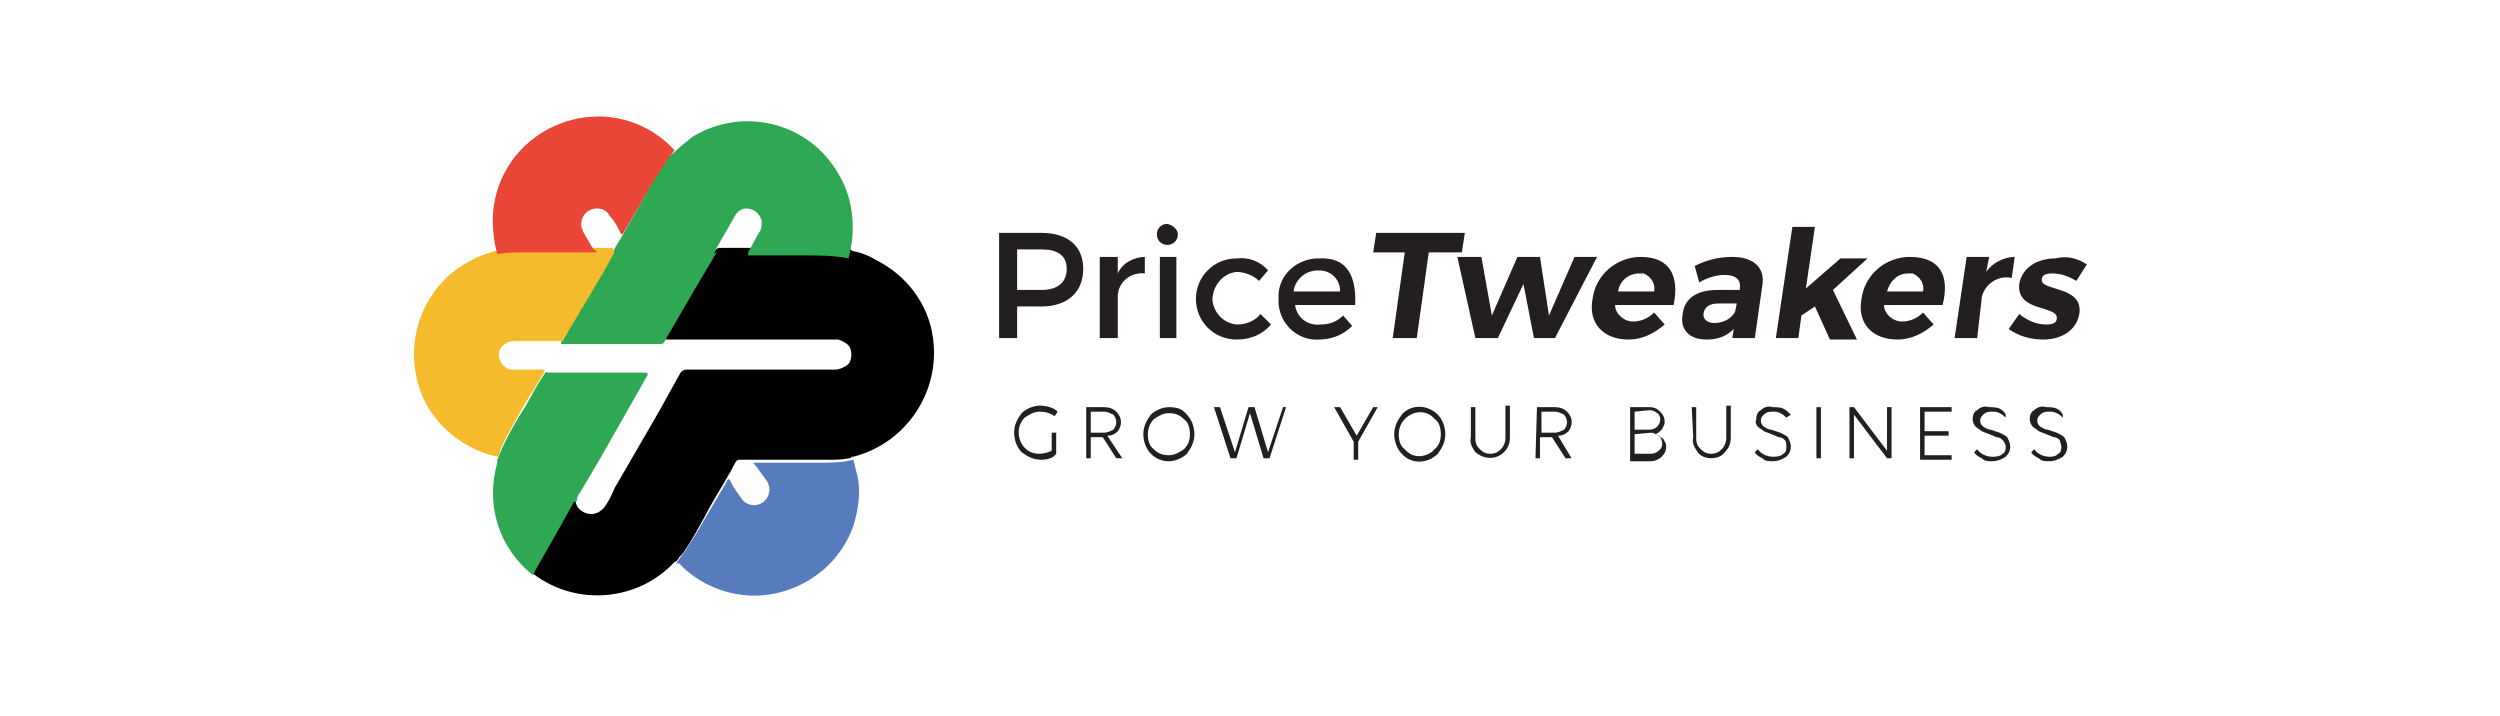
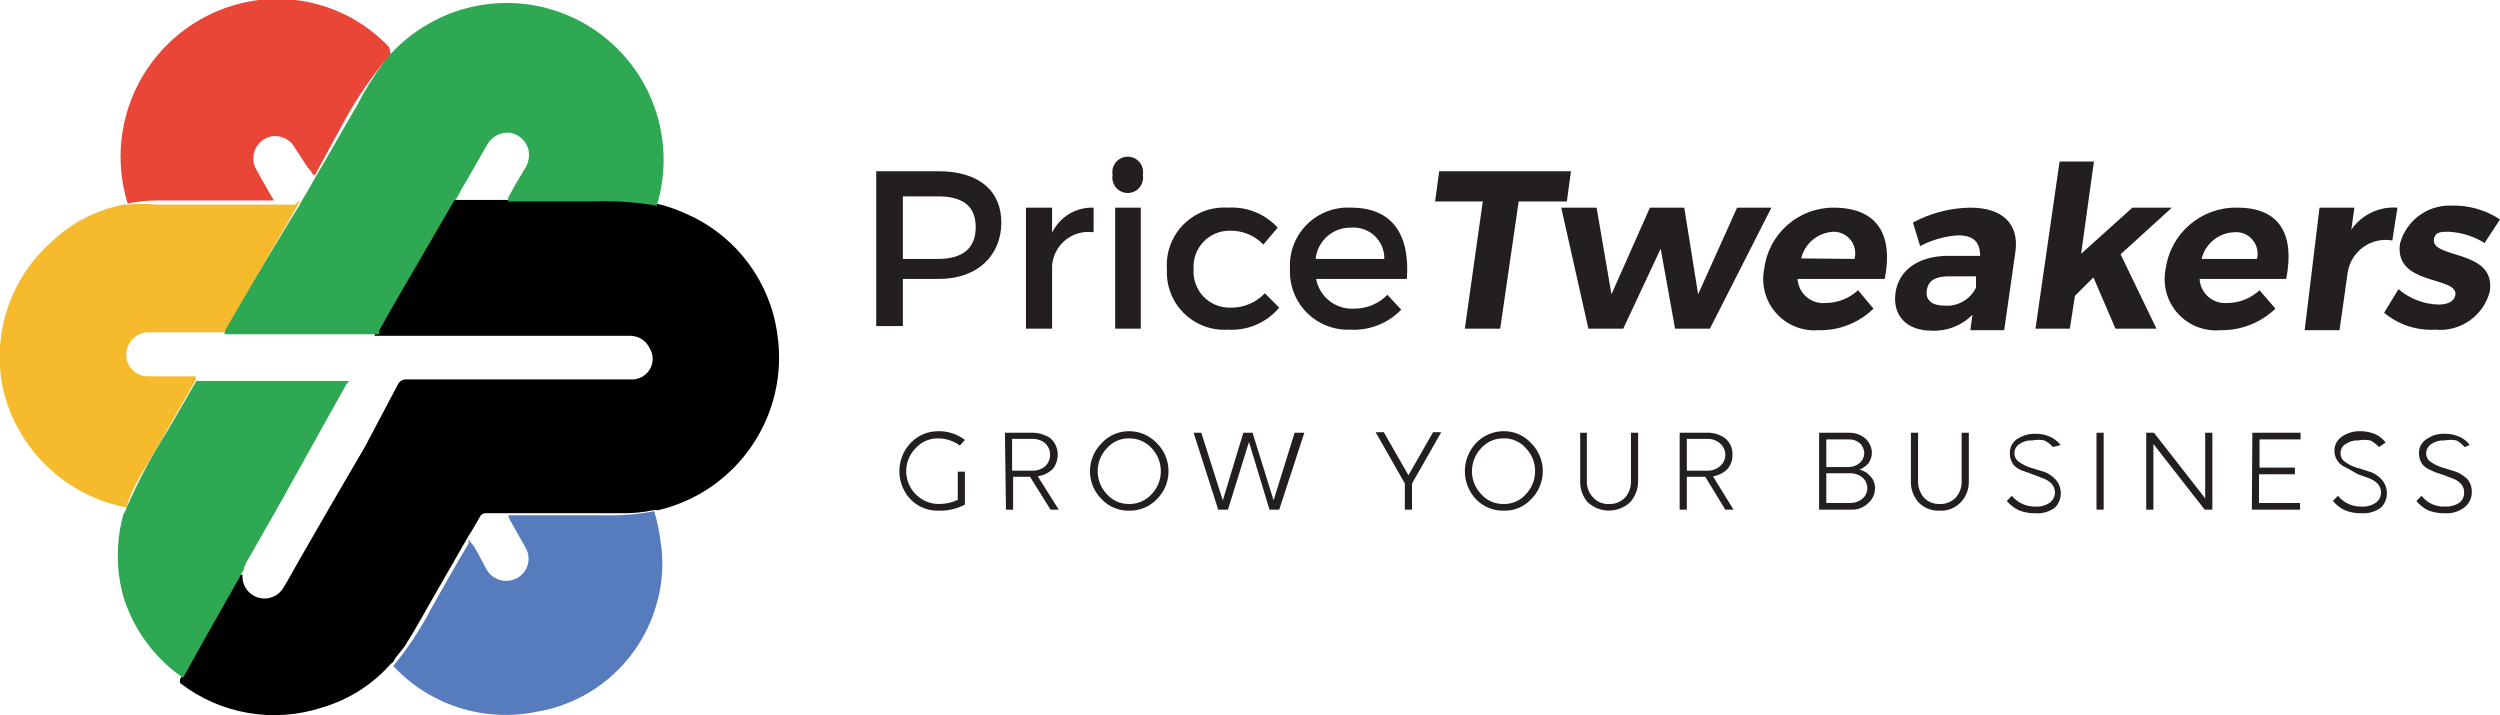
- <svg xmlns="http://www.w3.org/2000/svg" version="1.1" id="Layer_1" x="0px" y="0px" viewBox="0 0 166.4 47.6" style="enable-background:new 0 0 166.4 47.6;" xml:space="preserve">
-   <style type="text/css">
- 	.st0{fill:#010101;}
- 	.st1{fill:#2EA853;}
- 	.st2{fill:#F5BB2D;}
- 	.st3{fill:#567CBE;}
- 	.st4{fill:#E94637;}
- 	.st5{fill:#231F20;}
- </style>
-   <g>
-     <path class="st0" d="M44.9,37.4c-2.4,2.6-6.5,3-9.4,0.8l-0.1,0c0-0.1,0-0.1,0-0.2l1.1-1.9l1.6-2.8c0,0,0-0.1,0.1-0.1   c0.1-0.1,0.1-0.1,0.1,0c0,0.3,0.1,0.6,0.4,0.8c0.4,0.3,1,0.3,1.4-0.1c0,0,0.1-0.1,0.1-0.1c0.3-0.4,0.5-0.8,0.7-1.3   c1-1.7,1.9-3.3,2.9-5l1.5-2.7c0.1-0.1,0.2-0.2,0.4-0.2h9.9c0.3,0,0.7-0.2,0.9-0.4c0.2-0.3,0.2-0.7,0.1-1c-0.1-0.3-0.5-0.5-0.8-0.6   H44.6c-0.1,0-0.2,0-0.3,0c-0.1-0.1,0-0.1,0-0.2c0.1-0.3,0.3-0.5,0.5-0.8c0.9-1.6,1.9-3.2,2.8-4.9c0-0.1,0.1-0.1,0.2-0.2   c0.2,0,0.4,0,0.6,0c0.6,0,1.2,0,1.7,0c0.8,0,1.7,0,2.5,0s1.7,0,2.5,0c0.5,0,0.9,0,1.4,0.1c0.1,0,0.2,0,0.2,0.1   c0.6,0.1,1.1,0.3,1.6,0.6c2,1,3.5,2.9,3.8,5.2c0.5,3.6-1.8,7-5.3,7.9h-0.1c-0.1,0.1-0.1,0.1-0.2,0.1c-0.4,0.1-0.9,0.1-1.3,0.1   c-1.6,0-3.3,0-4.9,0h-1.1c-0.1,0-0.2,0.1-0.2,0.1c-0.2,0.3-0.3,0.6-0.5,0.9c-0.5,0.9-1.1,1.8-1.6,2.8c-0.4,0.7-0.8,1.5-1.3,2.2   c-0.1,0.2-0.3,0.4-0.4,0.5C45.1,37.3,45,37.4,44.9,37.4z" />
-     <path class="st1" d="M47.7,16.8l-1.6,2.7l-1.8,3.1l-0.1,0.2c-0.1,0.1-0.2,0.1-0.3,0.1h-6.3c-0.1,0-0.2,0-0.2,0   c-0.1,0-0.1-0.1,0-0.2c0.2-0.3,0.4-0.6,0.5-0.9l2.5-4.4c0.1-0.2,0.2-0.3,0.3-0.5c0.2-0.3,0.4-0.7,0.6-1c0.6-1.1,1.2-2.1,1.8-3.2   c0.4-0.7,0.8-1.4,1.3-2.1c0.1-0.1,0.2-0.3,0.3-0.3c0.4-0.4,0.9-0.8,1.4-1.2c3.3-2,7.6-1,9.6,2.3c1.1,1.7,1.3,3.8,0.8,5.7   c0,0,0,0,0,0.1c-1-0.2-2-0.2-3-0.2c-1.2,0-2.3,0-3.5,0h-0.2c0-0.1,0-0.1,0-0.2l0.7-1.3c0.2-0.2,0.2-0.5,0.2-0.8   c-0.1-0.4-0.4-0.7-0.8-0.8c-0.4-0.1-0.8,0.1-1,0.5c-0.4,0.7-0.8,1.4-1.2,2.1l-0.2,0.4C47.8,16.7,47.8,16.8,47.7,16.8z" />
-     <path class="st2" d="M40.9,16.8c-0.3,0.5-0.6,1.1-0.9,1.6l-2.5,4.2c0,0,0,0.1,0,0.1s-0.2,0-0.2,0h-3.1c-0.5,0-1,0.4-1,0.9   c0,0.5,0.4,1,0.9,1H36c0.1,0,0.1,0,0.2,0c0.1,0.1,0,0.1,0,0.2l-0.6,1c-0.7,1.1-1.3,2.2-1.9,3.3c-0.2,0.4-0.4,0.8-0.5,1.2   c0,0.1,0,0.1-0.1,0.1c-2.7-0.6-4.9-2.7-5.4-5.4c-0.5-2.4,0.3-4.9,2.1-6.6c0.9-0.8,2-1.4,3.2-1.7h0.1c0.1,0,0.1-0.1,0.2-0.1   c0.4-0.1,0.9-0.1,1.3-0.1c1.7,0,3.3,0,5,0h0.2c0.3,0,0.7,0,1,0C40.8,16.7,40.8,16.7,40.9,16.8z" />
-     <path class="st3" d="M50.2,30.8h0.2h4c0.8,0,1.6,0,2.4-0.2c0.1,0.4,0.2,0.8,0.3,1.2c0.2,1.1,0,2.2-0.3,3.2c-0.8,2.3-2.8,4-5.2,4.5   c-2.3,0.5-4.8-0.3-6.4-2L45,37.5c0.6-0.8,1.2-1.7,1.7-2.6c0.6-1,1.1-1.9,1.7-2.9c0,0,0-0.1,0.1-0.1s0.1,0.1,0.1,0.1   c0.2,0.4,0.4,0.7,0.7,1.1c0.2,0.4,0.7,0.6,1.1,0.5c0.5-0.1,0.9-0.6,0.8-1.2c0-0.1-0.1-0.2-0.1-0.3L50.3,31   C50.2,30.9,50.1,30.8,50.2,30.8z" />
-     <path class="st4" d="M39.7,16.8h-5c-0.5,0-1,0-1.5,0.1h-0.1c-0.2-0.7-0.3-1.4-0.3-2.2c0-3.3,2.3-6.1,5.6-6.8c2.4-0.5,4.8,0.3,6.4,2   l0.1,0.1c-0.7,0.9-1.3,1.9-1.9,2.9c-0.5,0.9-1,1.7-1.5,2.6l-0.1,0.1c-0.1,0-0.1-0.1-0.1-0.1c-0.2-0.4-0.4-0.8-0.7-1.1   c-0.2-0.4-0.6-0.6-1.1-0.5c-0.5,0.1-0.9,0.6-0.8,1.2c0,0.1,0.1,0.2,0.1,0.3l0.7,1.2C39.7,16.7,39.7,16.7,39.7,16.8z" />
-     <path class="st1" d="M33.1,30.6c0.5-1.3,1.2-2.5,1.9-3.6c0.4-0.7,0.8-1.5,1.3-2.2c0-0.1,0.1,0,0.2,0H43c0.1,0,0.1,0,0.1,0.2   c-0.1,0.1-0.2,0.3-0.3,0.5l-2.9,5.1c-0.4,0.7-0.9,1.5-1.3,2.2c-0.1,0.1-0.2,0.3-0.2,0.5c0,0,0,0.1-0.1,0.1s-0.1,0-0.1,0   c-0.2,0.4-0.4,0.7-0.6,1.1l-2.1,3.7c0,0,0,0.1,0,0.1c-2.3-1.8-3.2-4.7-2.4-7.5C33.1,30.7,33.1,30.7,33.1,30.6z" />
-   </g>
-   <g>
-     <g>
-       <path class="st5" d="M69.3,15.5c1.8,0,2.8,0.9,2.8,2.4c0,1.5-1,2.5-2.8,2.5h-1.6v2.1h-1.2v-7H69.3z M67.7,19.3h1.6    c1.1,0,1.7-0.5,1.7-1.4s-0.6-1.3-1.7-1.3h-1.6V19.3z" />
-       <path class="st5" d="M74.4,18.2c0.3-0.7,1.1-1.1,1.8-1.1v1.1c-0.9-0.1-1.7,0.5-1.8,1.4c0,0,0,0.1,0,0.1v2.8h-1.2v-5.4h1.2V18.2z" />
-       <path class="st5" d="M78.4,15.6c0,0.4-0.3,0.7-0.7,0.7c-0.4,0-0.7-0.3-0.7-0.7c0-0.4,0.3-0.7,0.7-0.7C78.1,15,78.4,15.3,78.4,15.6    z M77.2,22.5v-5.4h1.1v5.4H77.2z" />
-       <path class="st5" d="M84.4,18l-0.6,0.7c-0.4-0.4-1-0.6-1.5-0.6c-0.9,0.1-1.6,0.9-1.6,1.9c0.1,0.8,0.7,1.5,1.6,1.6    c0.6,0,1.2-0.2,1.6-0.7l0.7,0.7c-0.6,0.7-1.4,1-2.3,1c-1.5,0-2.7-1.2-2.7-2.7c0-1.5,1.2-2.7,2.7-2.7C83.1,17.1,83.9,17.4,84.4,18z    " />
-       <path class="st5" d="M90.2,20.3h-4c0.1,0.8,0.8,1.4,1.7,1.3c0.6,0,1.1-0.2,1.5-0.6l0.6,0.7c-0.6,0.6-1.4,0.9-2.2,0.9    c-1.4,0.1-2.6-1-2.7-2.4c0-0.1,0-0.2,0-0.3c-0.1-1.4,1-2.6,2.5-2.7c0.1,0,0.2,0,0.2,0C89.6,17.1,90.3,18.3,90.2,20.3z M89.2,19.4    c0-0.8-0.6-1.4-1.4-1.4c0,0-0.1,0-0.1,0c-0.8,0-1.5,0.6-1.6,1.4H89.2z" />
-       <path class="st5" d="M95.1,16.8l-0.8,5.7h-1.6l0.8-5.7h-2.1l0.2-1.3h5.9l-0.2,1.3L95.1,16.8z" />
-       <path class="st5" d="M102.1,22.5l-0.7-3.6l-1.7,3.6h-1.5l-1.2-5.4h1.6l0.7,3.9l1.7-3.9h1.5l0.6,3.9l1.7-3.9h1.5l-2.8,5.4H102.1z" />
-       <path class="st5" d="M111.4,20.3h-3.9c0,0.6,0.6,1.1,1.2,1.1c0,0,0,0,0,0c0.5,0,1-0.2,1.4-0.6l0.7,0.8c-0.7,0.6-1.5,1-2.4,1    c-1.7,0-2.7-1.1-2.4-2.7c0.2-1.6,1.6-2.8,3.2-2.8C111.1,17.1,111.8,18.3,111.4,20.3z M110.1,19.4c0.1-0.5-0.2-1-0.7-1.2    c-0.1,0-0.2,0-0.3,0c-0.7,0-1.3,0.5-1.4,1.2H110.1z" />
-       <path class="st5" d="M115.4,21.9c-0.5,0.5-1.1,0.7-1.8,0.7c-1.2,0-1.8-0.7-1.6-1.7c0.1-1,0.9-1.6,2.3-1.6h1.5v-0.1    c0.1-0.6-0.3-0.9-1-0.9c-0.6,0-1.2,0.2-1.7,0.5l-0.3-1.1c0.8-0.4,1.6-0.6,2.5-0.6c1.4,0,2.2,0.7,2,1.9l-0.5,3.5h-1.5L115.4,21.9z     M115.5,20.7l0.1-0.5h-1.2c-0.6,0-0.9,0.2-1,0.6c-0.1,0.4,0.2,0.7,0.7,0.7C114.7,21.5,115.3,21.2,115.5,20.7z" />
-       <path class="st5" d="M119.9,21l-0.2,1.5h-1.5l1.1-7.4h1.5l-0.6,4.1l2.3-2h1.8l-2.3,2.1l1.6,3.3h-1.8l-1-2.2L119.9,21z" />
-       <path class="st5" d="M129.3,20.3h-3.9c0,0.6,0.6,1.1,1.2,1.1c0,0,0,0,0,0c0.5,0,1-0.2,1.4-0.6l0.7,0.8c-0.7,0.6-1.5,1-2.4,1    c-1.7,0-2.7-1.1-2.4-2.7c0.2-1.6,1.6-2.8,3.2-2.8C129.1,17.1,129.8,18.3,129.3,20.3z M128,19.4c0.1-0.5-0.2-1-0.7-1.2    c-0.1,0-0.2,0-0.3,0c-0.7,0-1.2,0.5-1.4,1.2H128z" />
-       <path class="st5" d="M132.2,18.1c0.4-0.6,1.2-1,1.9-1l-0.2,1.4c-0.9-0.2-1.8,0.4-2,1.3c0,0,0,0.1,0,0.1l-0.3,2.6h-1.5l0.8-5.4h1.5    L132.2,18.1z" />
-       <path class="st5" d="M138.9,17.6l-0.7,1.1c-0.5-0.3-1-0.5-1.6-0.5c-0.4,0-0.7,0.1-0.7,0.4c-0.1,0.8,2.8,0.4,2.5,2.3    c-0.2,1.1-1.2,1.7-2.4,1.7c-0.8,0-1.6-0.2-2.3-0.7l0.7-1c0.5,0.4,1.1,0.7,1.8,0.7c0.4,0,0.7-0.1,0.7-0.4c0.1-0.9-2.7-0.4-2.5-2.3    c0.2-1.1,1.2-1.7,2.4-1.7C137.6,17,138.3,17.2,138.9,17.6z" />
-     </g>
-     <g>
-       <path class="st5" d="M69.3,30.6c-0.5,0-0.9-0.2-1.3-0.5c-0.3-0.3-0.5-0.8-0.5-1.3c0-0.5,0.2-0.9,0.5-1.3c0.3-0.3,0.8-0.5,1.2-0.5    c0.4,0,0.9,0.1,1.2,0.4l-0.2,0.3c-0.3-0.2-0.6-0.3-1-0.3c-0.4,0-0.7,0.2-1,0.4c-0.3,0.3-0.4,0.7-0.4,1c0,0.4,0.2,0.8,0.4,1    c0.3,0.3,0.6,0.4,1,0.4c0.3,0,0.6-0.1,0.8-0.2v-1.2h0.3v1.4C70.1,30.5,69.7,30.6,69.3,30.6z" />
-       <path class="st5" d="M72.3,27.1h1.2c0.3,0,0.6,0.1,0.8,0.3c0.4,0.4,0.4,0.9,0.1,1.3c-0.2,0.2-0.4,0.3-0.7,0.3l1,1.5h-0.4l-0.9-1.4    h-0.8v1.4h-0.3V27.1z M72.6,27.4v1.4h0.9c0.2,0,0.4-0.1,0.6-0.2c0.1-0.1,0.2-0.3,0.2-0.5c0-0.2-0.1-0.4-0.2-0.5    c-0.2-0.1-0.4-0.2-0.6-0.2L72.6,27.4z" />
-       <path class="st5" d="M79,27.6c0.3,0.3,0.5,0.8,0.5,1.3c0,0.5-0.2,0.9-0.5,1.3c-0.3,0.3-0.8,0.5-1.2,0.5c-0.5,0-0.9-0.2-1.2-0.5    c-0.3-0.3-0.5-0.8-0.5-1.3c0-0.5,0.2-0.9,0.5-1.3c0.3-0.3,0.8-0.5,1.2-0.5C78.3,27.1,78.7,27.2,79,27.6z M78.8,29.9    c0.3-0.3,0.4-0.6,0.4-1c0-0.4-0.1-0.8-0.4-1c-0.3-0.3-0.6-0.4-1-0.4c-0.4,0-0.7,0.2-1,0.4c-0.3,0.3-0.4,0.7-0.4,1    c0,0.4,0.1,0.8,0.4,1c0.3,0.3,0.6,0.4,1,0.4C78.2,30.3,78.5,30.1,78.8,29.9z" />
-       <path class="st5" d="M85.6,27.1l-1.1,3.4h-0.4l-0.9-3l-0.9,3h-0.4l-1.1-3.4h0.4l1,3l0.9-3h0.4l0.9,3l1-3H85.6z" />
-       <path class="st5" d="M90.1,29.4l-1.3-2.3h0.4l1.1,1.9l1.1-1.9h0.3l-1.3,2.3v1.2h-0.3L90.1,29.4z" />
-       <path class="st5" d="M95.7,27.6c0.3,0.3,0.5,0.8,0.5,1.3c0,0.5-0.2,0.9-0.5,1.3c-0.7,0.7-1.8,0.7-2.4,0c0,0,0,0,0,0    c-0.3-0.3-0.5-0.8-0.5-1.3c0-0.5,0.2-0.9,0.5-1.3C93.9,26.9,95,26.9,95.7,27.6C95.7,27.6,95.7,27.6,95.7,27.6z M95.5,29.9    c0.3-0.3,0.4-0.6,0.4-1c0-0.4-0.1-0.8-0.4-1c-0.5-0.6-1.3-0.6-1.9-0.1c0,0-0.1,0.1-0.1,0.1c-0.3,0.3-0.4,0.7-0.4,1    c0,0.4,0.1,0.8,0.4,1c0.5,0.6,1.3,0.6,1.9,0.1C95.4,29.9,95.5,29.9,95.5,29.9z" />
-       <path class="st5" d="M97.9,27.1h0.3v2.1c0,0.3,0.1,0.5,0.3,0.7c0.2,0.2,0.4,0.3,0.7,0.3c0.3,0,0.5-0.1,0.7-0.3    c0.2-0.2,0.3-0.5,0.3-0.7v-2.2h0.3v2.1c0,0.4-0.1,0.7-0.4,1c-0.5,0.5-1.3,0.5-1.9,0c-0.2-0.3-0.4-0.6-0.3-1L97.9,27.1z" />
-       <path class="st5" d="M102.3,27.1h1.2c0.3,0,0.6,0.1,0.8,0.3c0.4,0.4,0.4,0.9,0.1,1.3c-0.2,0.2-0.4,0.3-0.7,0.3l0.9,1.5h-0.4    l-0.9-1.4h-0.8v1.4h-0.3L102.3,27.1z M102.6,27.4v1.4h0.9c0.2,0,0.4-0.1,0.6-0.2c0.1-0.1,0.2-0.3,0.2-0.5c0-0.2-0.1-0.4-0.2-0.5    c-0.2-0.1-0.4-0.2-0.6-0.2L102.6,27.4z" />
-       <path class="st5" d="M108.5,27.1h1.3c0.3,0,0.5,0.1,0.7,0.3c0.2,0.2,0.3,0.4,0.3,0.7c0,0.2-0.1,0.3-0.2,0.5    c-0.1,0.1-0.2,0.2-0.4,0.3c0.2,0.1,0.3,0.2,0.5,0.3c0.1,0.2,0.2,0.3,0.2,0.5c0,0.3-0.1,0.5-0.3,0.7c-0.2,0.2-0.5,0.3-0.7,0.3h-1.4    L108.5,27.1z M108.8,27.4v1.2h1c0.2,0,0.4-0.1,0.5-0.2c0.2-0.2,0.3-0.6,0.1-0.8c0,0,0-0.1-0.1-0.1c-0.1-0.1-0.3-0.2-0.5-0.2    L108.8,27.4z M108.8,28.9v1.3h1.1c0.2,0,0.4-0.1,0.5-0.2c0.3-0.2,0.3-0.6,0.1-0.9c0,0,0-0.1-0.1-0.1c-0.2-0.1-0.3-0.2-0.5-0.2    L108.8,28.9z" />
-       <path class="st5" d="M112.6,27.1h0.3v2.1c0,0.3,0.1,0.5,0.3,0.7c0.2,0.2,0.4,0.3,0.7,0.3c0.3,0,0.5-0.1,0.7-0.3    c0.2-0.2,0.3-0.5,0.3-0.7v-2.2h0.3v2.1c0,0.4-0.1,0.7-0.4,1c-0.2,0.3-0.6,0.4-0.9,0.4c-0.3,0-0.7-0.1-0.9-0.4    c-0.2-0.3-0.4-0.6-0.3-1L112.6,27.1z" />
-       <path class="st5" d="M118.9,27.8c-0.1-0.1-0.2-0.2-0.4-0.3c-0.2-0.1-0.3-0.1-0.5-0.1c-0.2,0-0.4,0-0.6,0.2    c-0.1,0.1-0.2,0.2-0.2,0.4c0,0.2,0.1,0.3,0.2,0.4c0.2,0.1,0.3,0.2,0.5,0.2l0.6,0.2c0.2,0.1,0.4,0.2,0.5,0.3    c0.1,0.2,0.2,0.4,0.2,0.6c0,0.3-0.1,0.5-0.3,0.7c-0.3,0.2-0.6,0.3-0.9,0.3c-0.3,0-0.5,0-0.7-0.2c-0.2-0.1-0.4-0.2-0.5-0.4l0.2-0.2    c0.2,0.3,0.6,0.5,1,0.5c0.2,0,0.5,0,0.7-0.2c0.2-0.1,0.2-0.3,0.2-0.5c0-0.1,0-0.3-0.1-0.4c-0.1-0.1-0.2-0.2-0.4-0.2l-0.5-0.2    l-0.5-0.2c-0.1-0.1-0.3-0.2-0.4-0.3c-0.1-0.1-0.2-0.3-0.1-0.5c0-0.3,0.1-0.5,0.3-0.6c0.2-0.2,0.5-0.3,0.8-0.2c0.2,0,0.5,0,0.7,0.1    c0.2,0.1,0.3,0.2,0.5,0.4L118.9,27.8z" />
-       <path class="st5" d="M120.9,27.1h0.3v3.4h-0.3V27.1z" />
-       <path class="st5" d="M123.4,27.6v2.9h-0.3v-3.4h0.3l2.2,2.9v-2.9h0.3v3.4h-0.3L123.4,27.6z" />
-       <path class="st5" d="M127.8,27.1h2.1v0.3h-1.8v1.3h1.6V29h-1.6v1.3h1.8v0.3h-2.1V27.1z" />
-       <path class="st5" d="M133.5,27.8c-0.1-0.1-0.2-0.2-0.4-0.3c-0.2-0.1-0.3-0.1-0.5-0.1c-0.2,0-0.4,0-0.6,0.2    c-0.1,0.1-0.2,0.2-0.2,0.4c0,0.2,0.1,0.3,0.2,0.4c0.2,0.1,0.3,0.2,0.5,0.2l0.6,0.2c0.2,0.1,0.4,0.2,0.5,0.3    c0.1,0.2,0.2,0.4,0.2,0.6c0,0.3-0.1,0.5-0.3,0.7c-0.3,0.2-0.6,0.3-0.9,0.3c-0.3,0-0.5,0-0.7-0.2c-0.2-0.1-0.4-0.2-0.5-0.4l0.2-0.2    c0.2,0.3,0.6,0.5,1,0.5c0.2,0,0.5,0,0.7-0.2c0.2-0.1,0.2-0.3,0.2-0.5c0-0.1-0.1-0.3-0.2-0.4c-0.1-0.1-0.2-0.2-0.4-0.2l-0.5-0.2    l-0.5-0.2c-0.1-0.1-0.3-0.2-0.4-0.3c-0.1-0.1-0.2-0.3-0.2-0.5c0-0.3,0.1-0.5,0.3-0.6c0.2-0.2,0.5-0.3,0.8-0.2c0.2,0,0.5,0,0.7,0.1    c0.2,0.1,0.3,0.2,0.4,0.4L133.5,27.8z" />
-       <path class="st5" d="M137.3,27.8c-0.1-0.1-0.2-0.2-0.4-0.3c-0.2-0.1-0.3-0.1-0.5-0.1c-0.2,0-0.4,0-0.6,0.2    c-0.1,0.1-0.2,0.2-0.2,0.4c0,0.2,0.1,0.3,0.2,0.4c0.2,0.1,0.3,0.2,0.5,0.2l0.6,0.2c0.2,0.1,0.4,0.2,0.5,0.3    c0.1,0.2,0.2,0.4,0.2,0.6c0,0.3-0.1,0.5-0.3,0.7c-0.3,0.2-0.6,0.3-0.9,0.3c-0.3,0-0.5,0-0.7-0.2c-0.2-0.1-0.4-0.2-0.5-0.4l0.2-0.2    c0.2,0.3,0.6,0.5,1,0.5c0.2,0,0.4,0,0.6-0.2c0.2-0.1,0.2-0.3,0.2-0.5c0-0.1-0.1-0.3-0.1-0.4c-0.1-0.1-0.2-0.2-0.4-0.2l-0.5-0.2    l-0.5-0.2c-0.1-0.1-0.3-0.2-0.4-0.3c-0.1-0.1-0.2-0.3-0.2-0.5c0-0.3,0.1-0.5,0.3-0.6c0.2-0.2,0.5-0.3,0.8-0.2c0.2,0,0.5,0,0.7,0.1    c0.2,0.1,0.3,0.2,0.4,0.4L137.3,27.8z" />
-     </g>
-   </g>
+ <svg xmlns="http://www.w3.org/2000/svg" id="Layer_1" data-name="Layer 1" viewBox="0 0 48.76 13.94">
+   <defs>
+     <style>.cls-1{fill:#010101;}.cls-2{fill:#2ea853;}.cls-3{fill:#f5bb2d;}.cls-4{fill:#567cbe;}.cls-5{fill:#e94637;}.cls-6{fill:#231f20;}</style>
+   </defs>
+   <path class="cls-1" d="M7.86,15.9a2.85,2.85,0,0,1-1.34.85,3,3,0,0,1-2.77-.48,0,0,0,0,1,0,0s0-.05,0-.07l.46-.81.7-1.23s0,0,0,0,0,0,.06,0a.43.43,0,0,0,.8.25c.11-.18.21-.37.32-.56.42-.73.84-1.46,1.27-2.19L8,10.45a.17.17,0,0,1,.16-.1h4.37a.41.41,0,0,0,.38-.19.4.4,0,0,0,0-.42.42.42,0,0,0-.36-.24h-5s0-.06,0-.09a3.79,3.79,0,0,1,.2-.34L9,6.92s0-.07.08-.07h3.22a3.05,3.05,0,0,1,.6.06s.08,0,.1,0a3.16,3.16,0,0,1,.71.25A3,3,0,0,1,15.4,9.46a3.06,3.06,0,0,1-2.32,3.44h0s-.06,0-.09,0a2.76,2.76,0,0,1-.57.06H9.71a.12.12,0,0,0-.11.07c-.07.12-.14.25-.22.37l-.7,1.22c-.18.31-.35.63-.55.94l-.19.24A.17.17,0,0,1,7.86,15.9Z" transform="translate(-0.24 -2.95)" />
+   <path class="cls-2" d="M9.1,6.86,8.41,8.05c-.26.44-.52.89-.77,1.34a.22.22,0,0,0,0,.08s-.07,0-.11,0H4.62s0-.05,0-.08L4.84,9,6,7.08a1.59,1.59,0,0,0,.13-.22c.09-.15.18-.3.26-.45.28-.47.54-.94.81-1.4a6.6,6.6,0,0,1,.57-.91A.41.41,0,0,1,7.86,4a3.11,3.11,0,0,1,.63-.52,3.06,3.06,0,0,1,4.56,3.48s0,0,0,0a6.27,6.27,0,0,0-1.3-.08h-1.6s0-.05,0-.07c.1-.19.21-.38.32-.56a.49.49,0,0,0,.08-.37.45.45,0,0,0-.36-.34.46.46,0,0,0-.43.2c-.18.31-.35.62-.53.92l-.09.17Z" transform="translate(-0.24 -2.95)" />
+   <path class="cls-3" d="M6.09,6.87c-.13.23-.26.47-.4.7L4.61,9.43s0,0,0,0-.07,0-.1,0H3.15a.44.44,0,0,0-.44.36.42.42,0,0,0,.41.5h.94s0,.05,0,.07l-.26.45c-.28.49-.57,1-.85,1.47a2.94,2.94,0,0,0-.23.51.06.06,0,0,1,0,.06A3.06,3.06,0,0,1,.3,10.54a3,3,0,0,1,.94-2.87,2.82,2.82,0,0,1,1.41-.73l0,0,.09,0a2.56,2.56,0,0,1,.55,0H6S6.08,6.84,6.09,6.87Z" transform="translate(-0.24 -2.95)" />
+   <path class="cls-4" d="M10.16,13H12a4.61,4.61,0,0,0,1-.08,3.73,3.73,0,0,1,.12.56A2.83,2.83,0,0,1,13,14.88a2.93,2.93,0,0,1-2.28,1.95,3,3,0,0,1-2.81-.89l0,0a6.39,6.39,0,0,0,.74-1.12c.24-.43.48-.85.73-1.27,0,0,0,0,0-.06s0,0,.06.06.19.32.28.49a.44.44,0,0,0,.48.23.43.43,0,0,0,.29-.64l-.3-.53S10.14,13,10.16,13Z" transform="translate(-0.24 -2.95)" />
+   <path class="cls-5" d="M5.57,6.86H3.38a2.81,2.81,0,0,0-.65.06h0A3.08,3.08,0,0,1,5,3a3,3,0,0,1,2.83.87L7.86,4A7.74,7.74,0,0,0,7,5.23L6.38,6.37l0,0a.09.09,0,0,1-.06-.06C6.2,6.18,6.11,6,6,5.85a.44.44,0,0,0-.47-.24.44.44,0,0,0-.29.65l.3.53S5.58,6.83,5.57,6.86Z" transform="translate(-0.24 -2.95)" />
+   <path class="cls-2" d="M2.68,12.92a11,11,0,0,1,.84-1.59l.55-.95s0,0,.08,0H7c.05,0,.06,0,0,.06l-.13.23L5.65,12.86l-.57,1a.56.56,0,0,0-.09.21,0,0,0,0,1,0,0s0,0,0,0l-.27.48c-.31.54-.61,1.08-.91,1.62a.08.08,0,0,0,0,0A3,3,0,0,1,2.65,14.6a3,3,0,0,1,0-1.63A.09.09,0,0,0,2.68,12.92Z" transform="translate(-0.24 -2.95)" />
+   <path class="cls-6" d="M18.55,6.29c.78,0,1.22.38,1.22,1s-.44,1.1-1.22,1.1h-.7v.92h-.52V6.29ZM17.85,8h.68c.48,0,.74-.2.74-.62s-.26-.6-.74-.6h-.68Z" transform="translate(-0.24 -2.95)" />
+   <path class="cls-6" d="M20.76,7.49A.86.86,0,0,1,21.57,7v.48a.71.71,0,0,0-.81.65V9.36h-.51V7h.51Z" transform="translate(-0.24 -2.95)" />
+   <path class="cls-6" d="M22.53,6.36a.3.3,0,1,1-.59,0,.3.3,0,1,1,.59,0Zm-.54,3V7h.5V9.36Z" transform="translate(-0.24 -2.95)" />
+   <path class="cls-6" d="M25.16,7.39l-.28.33a.87.87,0,0,0-.66-.27.7.7,0,0,0-.7.75.7.7,0,0,0,.7.75.9.9,0,0,0,.69-.28l.28.28a1.21,1.21,0,0,1-1,.43A1.12,1.12,0,0,1,23,8.2,1.12,1.12,0,0,1,24.19,7,1.21,1.21,0,0,1,25.16,7.39Z" transform="translate(-0.24 -2.95)" />
+   <path class="cls-6" d="M27.68,8.39H25.91a.71.71,0,0,0,.73.58.9.9,0,0,0,.66-.27l.27.29a1.29,1.29,0,0,1-1,.39A1.13,1.13,0,0,1,25.4,8.2,1.13,1.13,0,0,1,26.59,7C27.41,7,27.74,7.54,27.68,8.39ZM27.24,8a.6.6,0,0,0-.65-.61A.68.68,0,0,0,25.9,8Z" transform="translate(-0.24 -2.95)" />
+   <path class="cls-6" d="M29.86,6.88,29.5,9.36h-.69l.35-2.48h-.93l.08-.59h2.57l-.08.59Z" transform="translate(-0.24 -2.95)" />
+   <path class="cls-6" d="M32.91,9.36,32.63,7.8,31.9,9.36h-.68L30.69,7h.69l.29,1.69L32.42,7h.67l.27,1.69L34.12,7h.67l-1.2,2.36Z" transform="translate(-0.24 -2.95)" />
+   <path class="cls-6" d="M37,8.39h-1.7a.5.5,0,0,0,.54.47.94.94,0,0,0,.64-.25l.3.36a1.48,1.48,0,0,1-1.07.42,1,1,0,0,1-1.06-1.2A1.36,1.36,0,0,1,36,7C36.86,7,37.17,7.53,37,8.39ZM36.41,8A.42.42,0,0,0,36,7.47a.68.68,0,0,0-.63.52Z" transform="translate(-0.24 -2.95)" />
+   <path class="cls-6" d="M38.71,9.09a1.05,1.05,0,0,1-.79.31c-.51,0-.77-.31-.71-.74s.43-.71,1-.72h.65v0c0-.25-.11-.4-.43-.4a1.82,1.82,0,0,0-.74.21l-.14-.46A2.44,2.44,0,0,1,38.67,7c.63,0,.95.32.88.85l-.22,1.54h-.66Zm.07-.53,0-.22h-.53c-.26,0-.4.08-.43.27s.1.3.33.3A.63.63,0,0,0,38.78,8.56Z" transform="translate(-0.24 -2.95)" />
+   <path class="cls-6" d="M40.71,8.72l-.1.64h-.67l.47-3.26h.67l-.25,1.8,1-.9h.77l-1,.91.7,1.45h-.8l-.43-1Z" transform="translate(-0.24 -2.95)" />
+   <path class="cls-6" d="M44.83,8.39H43.14a.5.5,0,0,0,.54.47.92.92,0,0,0,.63-.25l.31.36a1.51,1.51,0,0,1-1.07.42,1,1,0,0,1-1.07-1.2A1.38,1.38,0,0,1,43.88,7C44.71,7,45,7.53,44.83,8.39ZM44.26,8a.42.42,0,0,0-.45-.52.68.68,0,0,0-.63.52Z" transform="translate(-0.24 -2.95)" />
+   <path class="cls-6" d="M46.1,7.43A1,1,0,0,1,47,7l-.1.64a.75.75,0,0,0-.87.62l-.16,1.13h-.68L45.48,7h.68Z" transform="translate(-0.24 -2.95)" />
+   <path class="cls-6" d="M49,7.23l-.3.46A1.46,1.46,0,0,0,48,7.47c-.15,0-.28,0-.29.17,0,.36,1.22.18,1.09,1a1,1,0,0,1-1.06.74,1.43,1.43,0,0,1-1-.33l.28-.46a1.25,1.25,0,0,0,.78.3c.18,0,.31-.06.33-.19.05-.37-1.2-.17-1.08-1a1,1,0,0,1,1-.74A1.63,1.63,0,0,1,49,7.23Z" transform="translate(-0.24 -2.95)" />
+   <path class="cls-6" d="M18.54,12.91a.73.73,0,0,1-.54-.22.8.8,0,0,1,0-1.1.74.74,0,0,1,.54-.23.83.83,0,0,1,.52.17l-.1.11a.71.71,0,0,0-.42-.14.58.58,0,0,0-.44.19.64.64,0,0,0,.45,1.09.87.87,0,0,0,.37-.08v-.55h.14v.64A1,1,0,0,1,18.54,12.91Z" transform="translate(-0.24 -2.95)" />
+   <path class="cls-6" d="M19.84,11.39h.52a.62.62,0,0,1,.37.11.42.42,0,0,1,.14.32.45.45,0,0,1-.1.28.53.53,0,0,1-.29.14l.41.65h-.16l-.4-.64H20v.64h-.14Zm.14.12v.62h.39a.37.37,0,0,0,.26-.09.31.31,0,0,0,0-.44.37.37,0,0,0-.26-.09Z" transform="translate(-0.24 -2.95)" />
+   <path class="cls-6" d="M22.8,11.59a.77.77,0,0,1,0,1.1.73.73,0,0,1-.54.22.71.71,0,0,1-.53-.22.77.77,0,0,1,0-1.1.72.72,0,0,1,.53-.23A.74.74,0,0,1,22.8,11.59Zm-.1,1a.65.65,0,0,0,0-.9.58.58,0,0,0-.44-.19.56.56,0,0,0-.43.19.65.65,0,0,0,0,.9.56.56,0,0,0,.43.19A.58.58,0,0,0,22.7,12.59Z" transform="translate(-0.24 -2.95)" />
+   <path class="cls-6" d="M25.68,11.39l-.49,1.5H25l-.4-1.32-.41,1.32H24l-.48-1.5h.15l.42,1.32.4-1.32h.18l.41,1.32.41-1.32Z" transform="translate(-0.24 -2.95)" />
+   <path class="cls-6" d="M27.64,12.38l-.57-1h.16l.48.84.48-.84h.16l-.57,1v.51h-.14Z" transform="translate(-0.24 -2.95)" />
+   <path class="cls-6" d="M30.1,11.59a.77.77,0,0,1,0,1.1.7.7,0,0,1-.54.22.73.73,0,0,1-.53-.22.8.8,0,0,1,0-1.1.74.74,0,0,1,.53-.23A.71.71,0,0,1,30.1,11.59Zm-.1,1a.65.65,0,0,0,0-.9.56.56,0,0,0-.44-.19.57.57,0,0,0-.43.19.65.65,0,0,0,0,.9.57.57,0,0,0,.43.19A.56.56,0,0,0,30,12.59Z" transform="translate(-0.24 -2.95)" />
+   <path class="cls-6" d="M31.06,11.39h.13v.94a.44.44,0,0,0,.12.32.39.39,0,0,0,.31.13.41.41,0,0,0,.31-.12.46.46,0,0,0,.12-.33v-.94h.14v.94a.61.61,0,0,1-.16.42.61.61,0,0,1-.82,0,.6.6,0,0,1-.15-.42Z" transform="translate(-0.24 -2.95)" />
+   <path class="cls-6" d="M33,11.39h.52a.58.58,0,0,1,.37.11.39.39,0,0,1,.14.32.4.4,0,0,1-.1.28.5.5,0,0,1-.28.14l.4.65h-.16l-.39-.64h-.36v.64H33Zm.14.12v.62h.39a.36.36,0,0,0,.26-.09.29.29,0,0,0,0-.44.36.36,0,0,0-.26-.09Z" transform="translate(-0.24 -2.95)" />
+   <path class="cls-6" d="M35.72,11.39h.59a.49.49,0,0,1,.31.11.39.39,0,0,1,.13.28.38.38,0,0,1-.07.21.52.52,0,0,1-.17.12.38.38,0,0,1,.21.13.32.32,0,0,1,.09.24.38.38,0,0,1-.14.29.44.44,0,0,1-.32.12h-.63Zm.14.13v.54h.43a.33.33,0,0,0,.22-.08.25.25,0,0,0,.09-.19.27.27,0,0,0-.09-.2.32.32,0,0,0-.22-.07Zm0,.66v.58h.47a.36.36,0,0,0,.23-.08.27.27,0,0,0,0-.42.36.36,0,0,0-.23-.08Z" transform="translate(-0.24 -2.95)" />
+   <path class="cls-6" d="M37.51,11.39h.14v.94a.48.48,0,0,0,.11.32.4.4,0,0,0,.31.13.41.41,0,0,0,.31-.12.46.46,0,0,0,.12-.33v-.94h.14v.94a.57.57,0,0,1-.16.42.53.53,0,0,1-.41.16.54.54,0,0,1-.41-.16.6.6,0,0,1-.15-.42Z" transform="translate(-0.24 -2.95)" />
+   <path class="cls-6" d="M40.28,11.67a.48.48,0,0,0-.17-.13.56.56,0,0,0-.23,0,.39.39,0,0,0-.25.07.2.2,0,0,0-.1.18.2.2,0,0,0,.09.17.76.76,0,0,0,.22.11l.26.08a.55.55,0,0,1,.22.14.4.4,0,0,1,0,.56.57.57,0,0,1-.39.11.79.79,0,0,1-.32-.06.71.71,0,0,1-.23-.18l.1-.1a.57.57,0,0,0,.45.21.45.45,0,0,0,.28-.07.25.25,0,0,0,.11-.21.26.26,0,0,0-.07-.17.44.44,0,0,0-.16-.1l-.21-.08-.22-.08a.38.38,0,0,1-.16-.12.37.37,0,0,1-.06-.21.32.32,0,0,1,.13-.27.62.62,0,0,1,.37-.11.68.68,0,0,1,.29.06.54.54,0,0,1,.2.16Z" transform="translate(-0.24 -2.95)" />
+   <path class="cls-6" d="M41.13,11.39h.14v1.5h-.14Z" transform="translate(-0.24 -2.95)" />
+   <path class="cls-6" d="M42.24,11.61v1.28H42.1v-1.5h.15l1,1.28V11.39h.14v1.5h-.15Z" transform="translate(-0.24 -2.95)" />
+   <path class="cls-6" d="M44.17,11.39h.94v.13h-.8v.55H45v.13h-.7v.56h.8v.13h-.94Z" transform="translate(-0.24 -2.95)" />
+   <path class="cls-6" d="M46.64,11.67a.59.59,0,0,0-.17-.13.59.59,0,0,0-.23,0,.39.39,0,0,0-.25.07.2.2,0,0,0-.1.18.2.2,0,0,0,.09.17.76.76,0,0,0,.22.11l.26.08a.55.55,0,0,1,.22.14.4.4,0,0,1,0,.56.58.58,0,0,1-.39.11.79.79,0,0,1-.32-.06.71.71,0,0,1-.23-.18l.1-.1a.57.57,0,0,0,.45.21.45.45,0,0,0,.28-.07.25.25,0,0,0,.11-.21.26.26,0,0,0-.07-.17.44.44,0,0,0-.16-.1l-.22-.08L46,12.07a.35.35,0,0,1-.23-.33.33.33,0,0,1,.14-.27.6.6,0,0,1,.37-.11.72.72,0,0,1,.29.06.54.54,0,0,1,.2.16Z" transform="translate(-0.24 -2.95)" />
+   <path class="cls-6" d="M48.31,11.67a.53.53,0,0,0-.16-.13.59.59,0,0,0-.23,0,.42.42,0,0,0-.26.07.22.22,0,0,0-.1.18.2.2,0,0,0,.09.17.82.82,0,0,0,.23.11l.26.08a.74.74,0,0,1,.22.14.37.37,0,0,1,.09.25.37.37,0,0,1-.15.31.56.56,0,0,1-.38.11.81.81,0,0,1-.33-.06.67.67,0,0,1-.22-.18l.1-.1a.54.54,0,0,0,.45.21.47.47,0,0,0,.28-.07.24.24,0,0,0,.1-.21.22.22,0,0,0-.07-.17.37.37,0,0,0-.16-.1l-.21-.08a1,1,0,0,1-.21-.08.41.41,0,0,1-.17-.12.37.37,0,0,1-.06-.21.31.31,0,0,1,.14-.27.57.57,0,0,1,.36-.11.65.65,0,0,1,.29.06.47.47,0,0,1,.2.16Z" transform="translate(-0.24 -2.95)" />
</svg>
